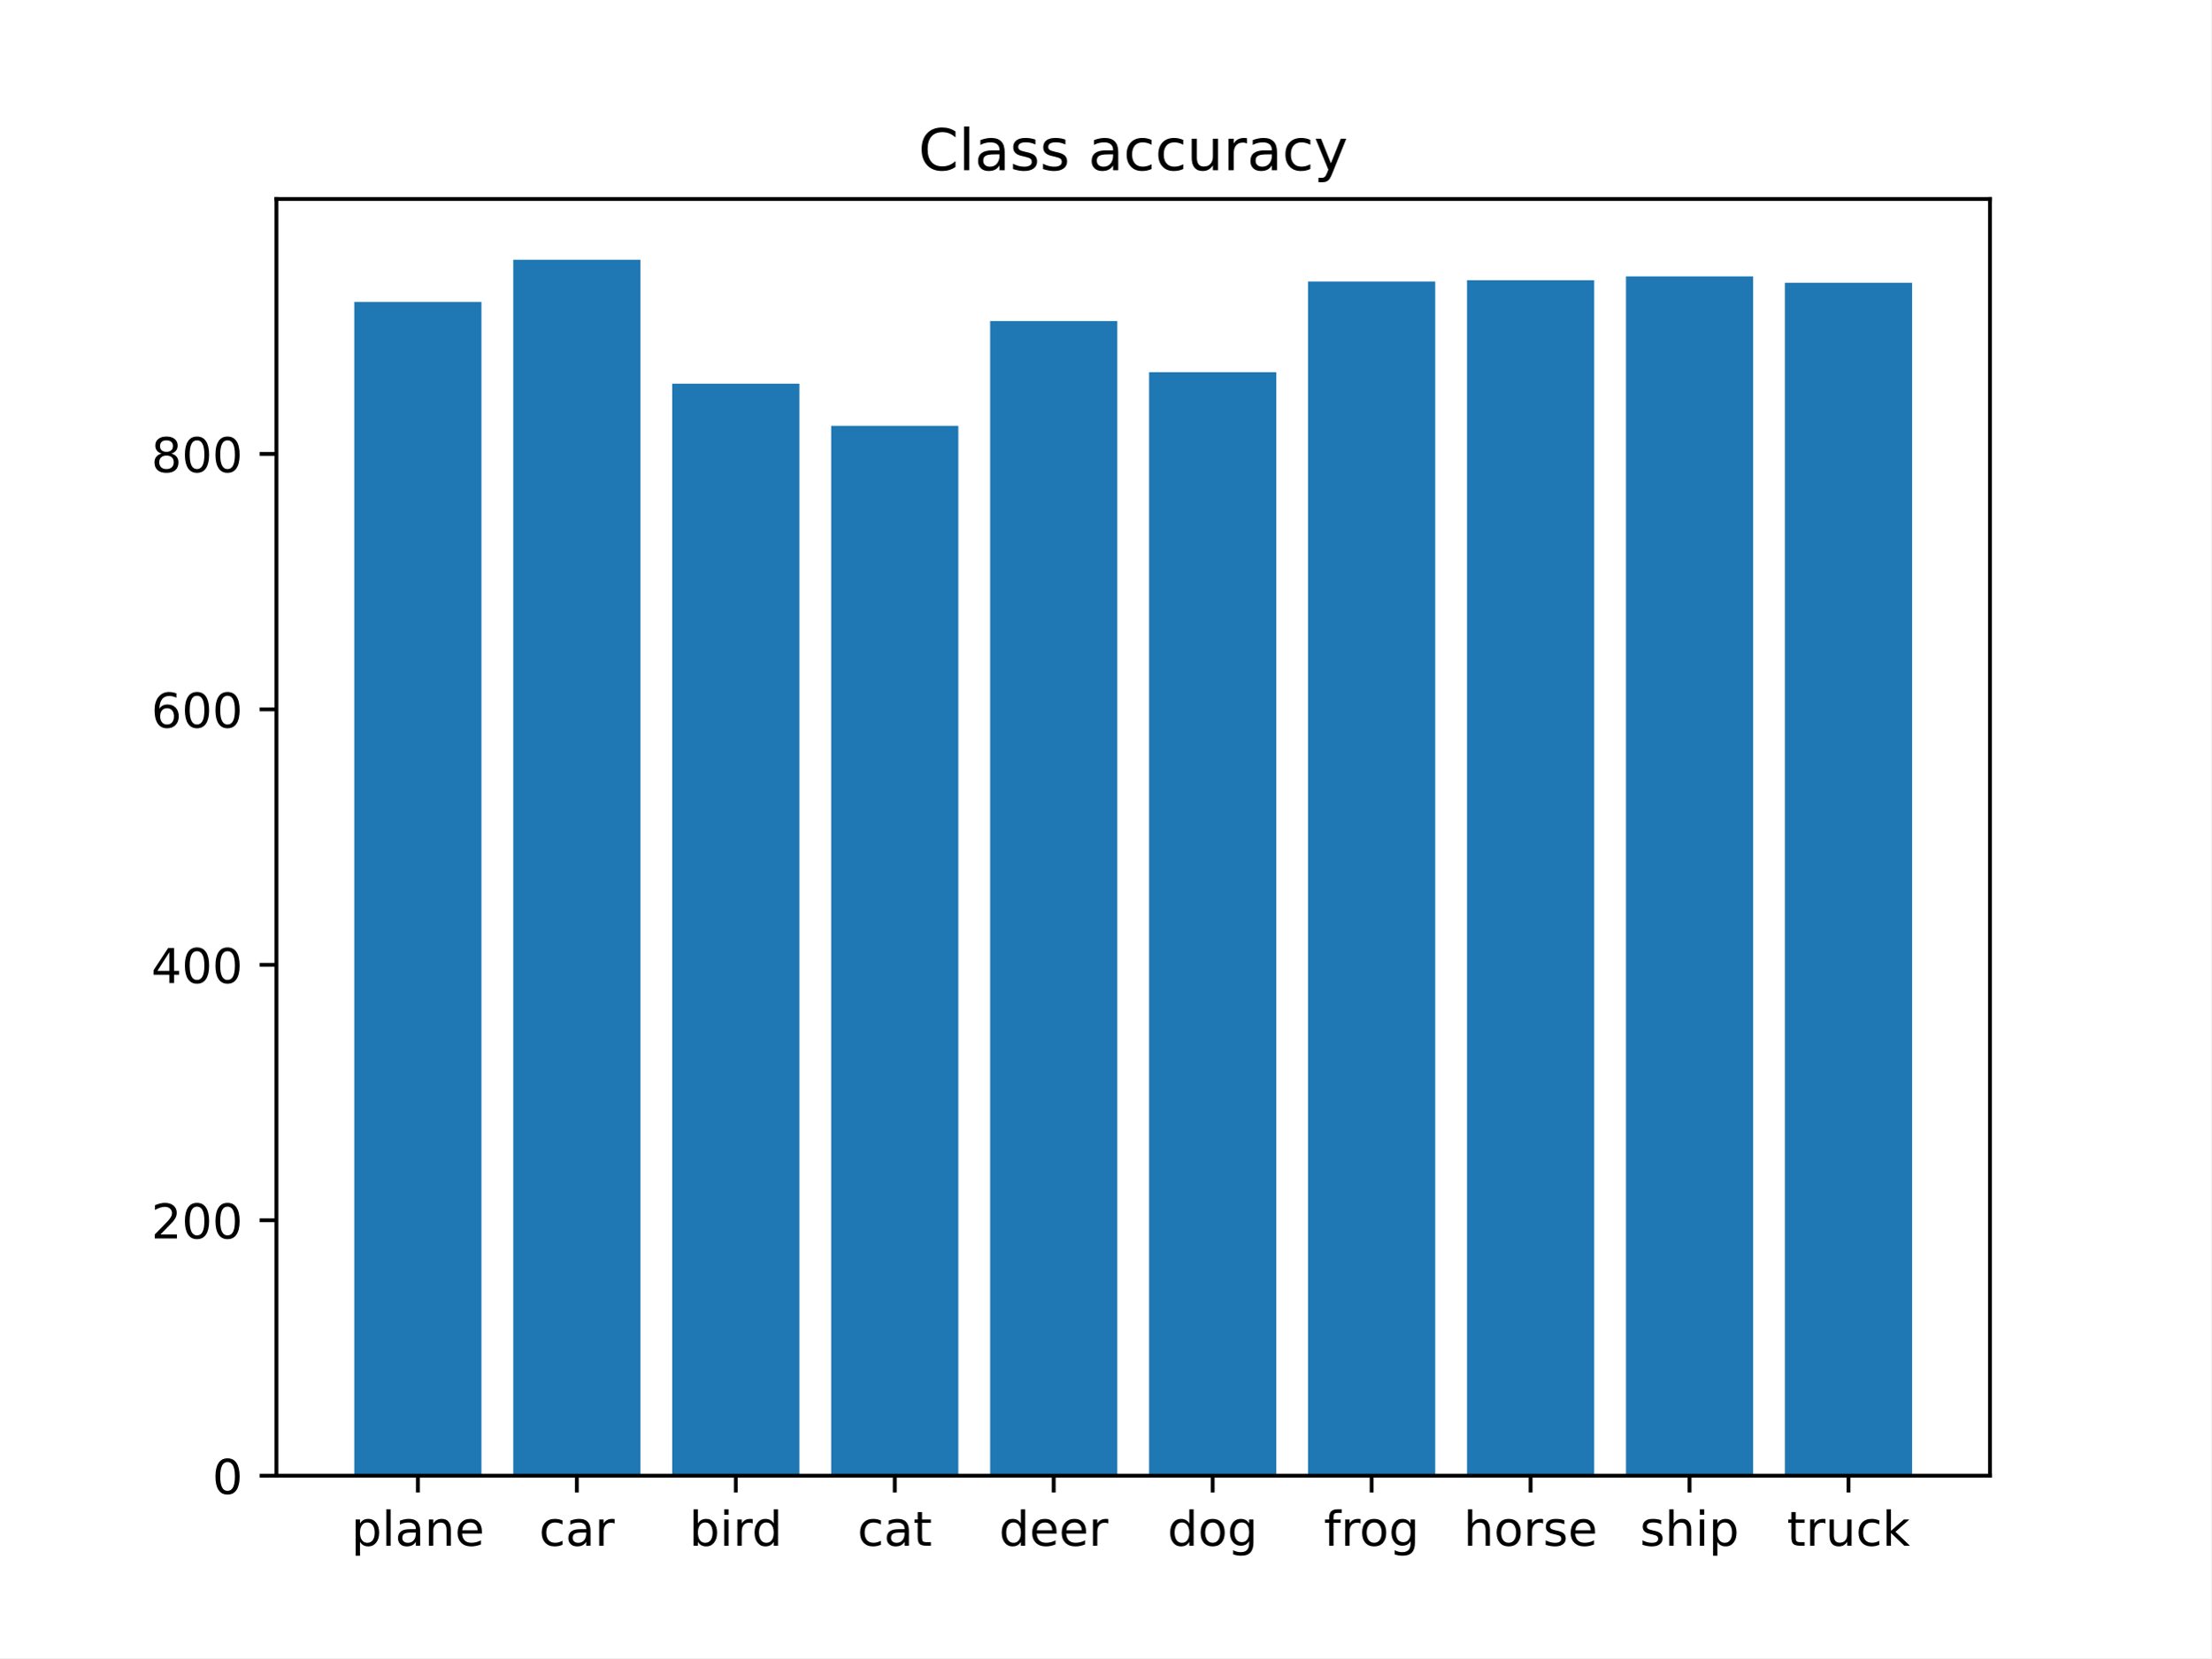
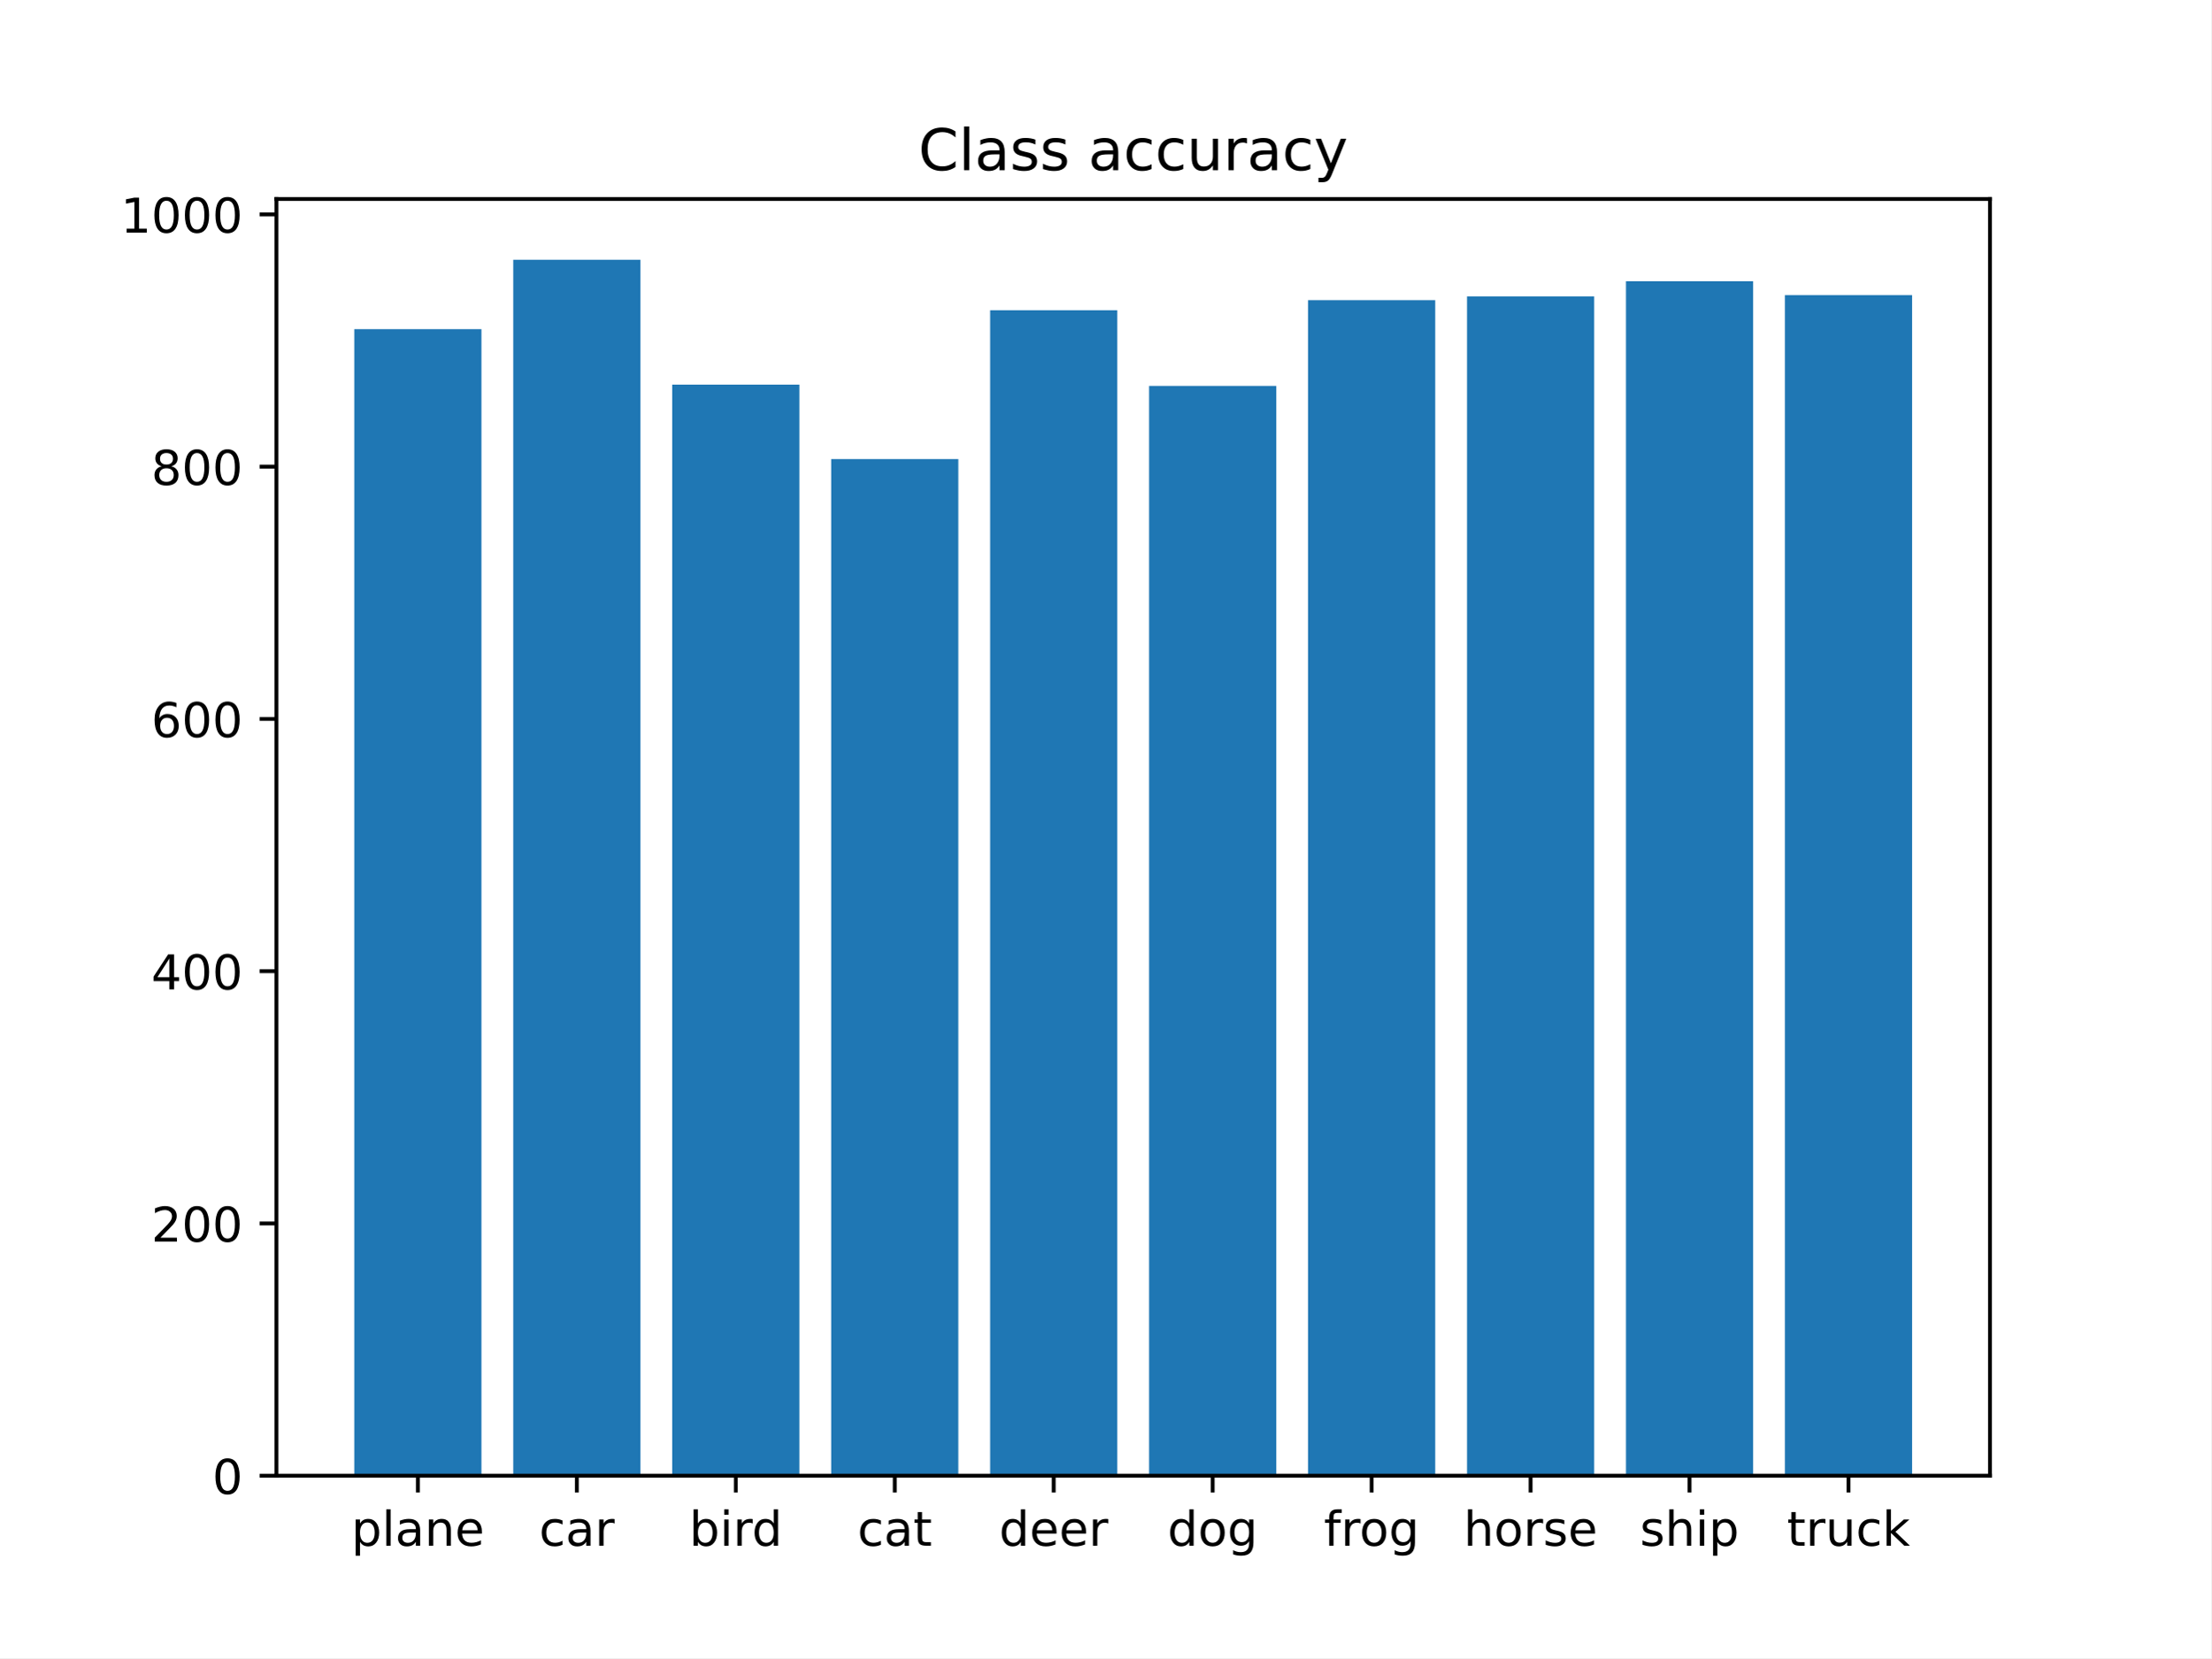
<svg xmlns="http://www.w3.org/2000/svg" xmlns:xlink="http://www.w3.org/1999/xlink" width="460.8pt" height="345.6pt" viewBox="0 0 460.8 345.6" version="1.1">
  <defs>
    <style type="text/css">*{stroke-linejoin: round; stroke-linecap: butt}</style>
  </defs>
  <g id="figure_1">
    <g id="patch_1">
      <path d="M 0 345.6  L 460.8 345.6  L 460.8 0  L 0 0  z " style="fill: #ffffff" />
    </g>
    <g id="axes_1">
      <g id="patch_2">
        <path d="M 57.6 307.584  L 414.72 307.584  L 414.72 41.472  L 57.6 41.472  z " style="fill: #ffffff" />
      </g>
      <g id="patch_3">
-         <path d="M 73.833 307.584  L 100.335 307.584  L 100.335 62.929  L 73.833 62.929  z " clip-path="url(#p539aebc00f)" style="fill: #1f77b4" />
+         <path d="M 73.833 307.584  L 100.335 307.584  L 100.335 68.604  L 73.833 68.604  z " clip-path="url(#p374403d636)" style="fill: #1f77b4" />
      </g>
      <g id="patch_4">
-         <path d="M 106.961 307.584  L 133.463 307.584  L 133.463 54.144  L 106.961 54.144  z " clip-path="url(#p539aebc00f)" style="fill: #1f77b4" />
+         <path d="M 106.961 307.584  L 133.463 307.584  L 133.463 54.144  L 106.961 54.144  z " clip-path="url(#p374403d636)" style="fill: #1f77b4" />
      </g>
      <g id="patch_5">
-         <path d="M 140.089 307.584  L 166.591 307.584  L 166.591 79.967  L 140.089 79.967  z " clip-path="url(#p539aebc00f)" style="fill: #1f77b4" />
+         <path d="M 140.089 307.584  L 166.591 307.584  L 166.591 80.172  L 140.089 80.172  z " clip-path="url(#p374403d636)" style="fill: #1f77b4" />
      </g>
      <g id="patch_6">
-         <path d="M 173.217 307.584  L 199.719 307.584  L 199.719 88.752  L 173.217 88.752  z " clip-path="url(#p539aebc00f)" style="fill: #1f77b4" />
+         <path d="M 173.217 307.584  L 199.719 307.584  L 199.719 95.683  L 173.217 95.683  z " clip-path="url(#p374403d636)" style="fill: #1f77b4" />
      </g>
      <g id="patch_7">
-         <path d="M 206.345 307.584  L 232.847 307.584  L 232.847 66.922  L 206.345 66.922  z " clip-path="url(#p539aebc00f)" style="fill: #1f77b4" />
+         <path d="M 206.345 307.584  L 232.847 307.584  L 232.847 64.66  L 206.345 64.66  z " clip-path="url(#p374403d636)" style="fill: #1f77b4" />
      </g>
      <g id="patch_8">
-         <path d="M 239.473 307.584  L 265.975 307.584  L 265.975 77.571  L 239.473 77.571  z " clip-path="url(#p539aebc00f)" style="fill: #1f77b4" />
+         <path d="M 239.473 307.584  L 265.975 307.584  L 265.975 80.434  L 239.473 80.434  z " clip-path="url(#p374403d636)" style="fill: #1f77b4" />
      </g>
      <g id="patch_9">
-         <path d="M 272.601 307.584  L 299.103 307.584  L 299.103 58.67  L 272.601 58.67  z " clip-path="url(#p539aebc00f)" style="fill: #1f77b4" />
+         <path d="M 272.601 307.584  L 299.103 307.584  L 299.103 62.557  L 272.601 62.557  z " clip-path="url(#p374403d636)" style="fill: #1f77b4" />
      </g>
      <g id="patch_10">
-         <path d="M 305.729 307.584  L 332.231 307.584  L 332.231 58.403  L 305.729 58.403  z " clip-path="url(#p539aebc00f)" style="fill: #1f77b4" />
+         <path d="M 305.729 307.584  L 332.231 307.584  L 332.231 61.768  L 305.729 61.768  z " clip-path="url(#p374403d636)" style="fill: #1f77b4" />
      </g>
      <g id="patch_11">
-         <path d="M 338.857 307.584  L 365.359 307.584  L 365.359 57.605  L 338.857 57.605  z " clip-path="url(#p539aebc00f)" style="fill: #1f77b4" />
+         <path d="M 338.857 307.584  L 365.359 307.584  L 365.359 58.613  L 338.857 58.613  z " clip-path="url(#p374403d636)" style="fill: #1f77b4" />
      </g>
      <g id="patch_12">
-         <path d="M 371.985 307.584  L 398.487 307.584  L 398.487 58.936  L 371.985 58.936  z " clip-path="url(#p539aebc00f)" style="fill: #1f77b4" />
+         <path d="M 371.985 307.584  L 398.487 307.584  L 398.487 61.505  L 371.985 61.505  z " clip-path="url(#p374403d636)" style="fill: #1f77b4" />
      </g>
      <g id="matplotlib.axis_1">
        <g id="xtick_1">
          <g id="line2d_1">
            <defs>
-               <path id="m3d5450ad80" d="M 0 0  L 0 3.5  " style="stroke: #000000; stroke-width: 0.8" />
+               <path id="mba33a8c2bb" d="M 0 0  L 0 3.5  " style="stroke: #000000; stroke-width: 0.8" />
            </defs>
            <g>
-               <use xlink:href="#m3d5450ad80" x="87.084" y="307.584" style="stroke: #000000; stroke-width: 0.8" />
+               <use xlink:href="#mba33a8c2bb" x="87.084" y="307.584" style="stroke: #000000; stroke-width: 0.8" />
            </g>
          </g>
          <g id="text_1">
            <g transform="translate(73.21128 322.1824)scale(0.1 -0.1)">
              <defs>
                <path id="DejaVuSans-70" d="M 1159 525  L 1159 -1331  L 581 -1331  L 581 3500  L 1159 3500  L 1159 2969  Q 1341 3281 1617 3432  Q 1894 3584 2278 3584  Q 2916 3584 3314 3078  Q 3713 2572 3713 1747  Q 3713 922 3314 415  Q 2916 -91 2278 -91  Q 1894 -91 1617 61  Q 1341 213 1159 525  z M 3116 1747  Q 3116 2381 2855 2742  Q 2594 3103 2138 3103  Q 1681 3103 1420 2742  Q 1159 2381 1159 1747  Q 1159 1113 1420 752  Q 1681 391 2138 391  Q 2594 391 2855 752  Q 3116 1113 3116 1747  z " transform="scale(0.015625)" />
                <path id="DejaVuSans-6c" d="M 603 4863  L 1178 4863  L 1178 0  L 603 0  L 603 4863  z " transform="scale(0.015625)" />
                <path id="DejaVuSans-61" d="M 2194 1759  Q 1497 1759 1228 1600  Q 959 1441 959 1056  Q 959 750 1161 570  Q 1363 391 1709 391  Q 2188 391 2477 730  Q 2766 1069 2766 1631  L 2766 1759  L 2194 1759  z M 3341 1997  L 3341 0  L 2766 0  L 2766 531  Q 2569 213 2275 61  Q 1981 -91 1556 -91  Q 1019 -91 701 211  Q 384 513 384 1019  Q 384 1609 779 1909  Q 1175 2209 1959 2209  L 2766 2209  L 2766 2266  Q 2766 2663 2505 2880  Q 2244 3097 1772 3097  Q 1472 3097 1187 3025  Q 903 2953 641 2809  L 641 3341  Q 956 3463 1253 3523  Q 1550 3584 1831 3584  Q 2591 3584 2966 3190  Q 3341 2797 3341 1997  z " transform="scale(0.015625)" />
                <path id="DejaVuSans-6e" d="M 3513 2113  L 3513 0  L 2938 0  L 2938 2094  Q 2938 2591 2744 2837  Q 2550 3084 2163 3084  Q 1697 3084 1428 2787  Q 1159 2491 1159 1978  L 1159 0  L 581 0  L 581 3500  L 1159 3500  L 1159 2956  Q 1366 3272 1645 3428  Q 1925 3584 2291 3584  Q 2894 3584 3203 3211  Q 3513 2838 3513 2113  z " transform="scale(0.015625)" />
                <path id="DejaVuSans-65" d="M 3597 1894  L 3597 1613  L 953 1613  Q 991 1019 1311 708  Q 1631 397 2203 397  Q 2534 397 2845 478  Q 3156 559 3463 722  L 3463 178  Q 3153 47 2828 -22  Q 2503 -91 2169 -91  Q 1331 -91 842 396  Q 353 884 353 1716  Q 353 2575 817 3079  Q 1281 3584 2069 3584  Q 2775 3584 3186 3129  Q 3597 2675 3597 1894  z M 3022 2063  Q 3016 2534 2758 2815  Q 2500 3097 2075 3097  Q 1594 3097 1305 2825  Q 1016 2553 972 2059  L 3022 2063  z " transform="scale(0.015625)" />
              </defs>
              <use xlink:href="#DejaVuSans-70" />
              <use xlink:href="#DejaVuSans-6c" x="63.477" />
              <use xlink:href="#DejaVuSans-61" x="91.26" />
              <use xlink:href="#DejaVuSans-6e" x="152.539" />
              <use xlink:href="#DejaVuSans-65" x="215.918" />
            </g>
          </g>
        </g>
        <g id="xtick_2">
          <g id="line2d_2">
            <g>
-               <use xlink:href="#m3d5450ad80" x="120.212" y="307.584" style="stroke: #000000; stroke-width: 0.8" />
+               <use xlink:href="#mba33a8c2bb" x="120.212" y="307.584" style="stroke: #000000; stroke-width: 0.8" />
            </g>
          </g>
          <g id="text_2">
            <g transform="translate(112.3432 322.1824)scale(0.1 -0.1)">
              <defs>
                <path id="DejaVuSans-63" d="M 3122 3366  L 3122 2828  Q 2878 2963 2633 3030  Q 2388 3097 2138 3097  Q 1578 3097 1268 2742  Q 959 2388 959 1747  Q 959 1106 1268 751  Q 1578 397 2138 397  Q 2388 397 2633 464  Q 2878 531 3122 666  L 3122 134  Q 2881 22 2623 -34  Q 2366 -91 2075 -91  Q 1284 -91 818 406  Q 353 903 353 1747  Q 353 2603 823 3093  Q 1294 3584 2113 3584  Q 2378 3584 2631 3529  Q 2884 3475 3122 3366  z " transform="scale(0.015625)" />
                <path id="DejaVuSans-72" d="M 2631 2963  Q 2534 3019 2420 3045  Q 2306 3072 2169 3072  Q 1681 3072 1420 2755  Q 1159 2438 1159 1844  L 1159 0  L 581 0  L 581 3500  L 1159 3500  L 1159 2956  Q 1341 3275 1631 3429  Q 1922 3584 2338 3584  Q 2397 3584 2469 3576  Q 2541 3569 2628 3553  L 2631 2963  z " transform="scale(0.015625)" />
              </defs>
              <use xlink:href="#DejaVuSans-63" />
              <use xlink:href="#DejaVuSans-61" x="54.98" />
              <use xlink:href="#DejaVuSans-72" x="116.26" />
            </g>
          </g>
        </g>
        <g id="xtick_3">
          <g id="line2d_3">
            <g>
-               <use xlink:href="#m3d5450ad80" x="153.34" y="307.584" style="stroke: #000000; stroke-width: 0.8" />
+               <use xlink:href="#mba33a8c2bb" x="153.34" y="307.584" style="stroke: #000000; stroke-width: 0.8" />
            </g>
          </g>
          <g id="text_3">
            <g transform="translate(143.6345 322.1824)scale(0.1 -0.1)">
              <defs>
                <path id="DejaVuSans-62" d="M 3116 1747  Q 3116 2381 2855 2742  Q 2594 3103 2138 3103  Q 1681 3103 1420 2742  Q 1159 2381 1159 1747  Q 1159 1113 1420 752  Q 1681 391 2138 391  Q 2594 391 2855 752  Q 3116 1113 3116 1747  z M 1159 2969  Q 1341 3281 1617 3432  Q 1894 3584 2278 3584  Q 2916 3584 3314 3078  Q 3713 2572 3713 1747  Q 3713 922 3314 415  Q 2916 -91 2278 -91  Q 1894 -91 1617 61  Q 1341 213 1159 525  L 1159 0  L 581 0  L 581 4863  L 1159 4863  L 1159 2969  z " transform="scale(0.015625)" />
                <path id="DejaVuSans-69" d="M 603 3500  L 1178 3500  L 1178 0  L 603 0  L 603 3500  z M 603 4863  L 1178 4863  L 1178 4134  L 603 4134  L 603 4863  z " transform="scale(0.015625)" />
                <path id="DejaVuSans-64" d="M 2906 2969  L 2906 4863  L 3481 4863  L 3481 0  L 2906 0  L 2906 525  Q 2725 213 2448 61  Q 2172 -91 1784 -91  Q 1150 -91 751 415  Q 353 922 353 1747  Q 353 2572 751 3078  Q 1150 3584 1784 3584  Q 2172 3584 2448 3432  Q 2725 3281 2906 2969  z M 947 1747  Q 947 1113 1208 752  Q 1469 391 1925 391  Q 2381 391 2643 752  Q 2906 1113 2906 1747  Q 2906 2381 2643 2742  Q 2381 3103 1925 3103  Q 1469 3103 1208 2742  Q 947 2381 947 1747  z " transform="scale(0.015625)" />
              </defs>
              <use xlink:href="#DejaVuSans-62" />
              <use xlink:href="#DejaVuSans-69" x="63.477" />
              <use xlink:href="#DejaVuSans-72" x="91.26" />
              <use xlink:href="#DejaVuSans-64" x="130.623" />
            </g>
          </g>
        </g>
        <g id="xtick_4">
          <g id="line2d_4">
            <g>
-               <use xlink:href="#m3d5450ad80" x="186.468" y="307.584" style="stroke: #000000; stroke-width: 0.8" />
+               <use xlink:href="#mba33a8c2bb" x="186.468" y="307.584" style="stroke: #000000; stroke-width: 0.8" />
            </g>
          </g>
          <g id="text_4">
            <g transform="translate(178.6945 322.1824)scale(0.1 -0.1)">
              <defs>
                <path id="DejaVuSans-74" d="M 1172 4494  L 1172 3500  L 2356 3500  L 2356 3053  L 1172 3053  L 1172 1153  Q 1172 725 1289 603  Q 1406 481 1766 481  L 2356 481  L 2356 0  L 1766 0  Q 1100 0 847 248  Q 594 497 594 1153  L 594 3053  L 172 3053  L 172 3500  L 594 3500  L 594 4494  L 1172 4494  z " transform="scale(0.015625)" />
              </defs>
              <use xlink:href="#DejaVuSans-63" />
              <use xlink:href="#DejaVuSans-61" x="54.98" />
              <use xlink:href="#DejaVuSans-74" x="116.26" />
            </g>
          </g>
        </g>
        <g id="xtick_5">
          <g id="line2d_5">
            <g>
-               <use xlink:href="#m3d5450ad80" x="219.596" y="307.584" style="stroke: #000000; stroke-width: 0.8" />
+               <use xlink:href="#mba33a8c2bb" x="219.596" y="307.584" style="stroke: #000000; stroke-width: 0.8" />
            </g>
          </g>
          <g id="text_5">
            <g transform="translate(208.2132 322.1824)scale(0.1 -0.1)">
              <use xlink:href="#DejaVuSans-64" />
              <use xlink:href="#DejaVuSans-65" x="63.477" />
              <use xlink:href="#DejaVuSans-65" x="125" />
              <use xlink:href="#DejaVuSans-72" x="186.523" />
            </g>
          </g>
        </g>
        <g id="xtick_6">
          <g id="line2d_6">
            <g>
-               <use xlink:href="#m3d5450ad80" x="252.724" y="307.584" style="stroke: #000000; stroke-width: 0.8" />
+               <use xlink:href="#mba33a8c2bb" x="252.724" y="307.584" style="stroke: #000000; stroke-width: 0.8" />
            </g>
          </g>
          <g id="text_6">
            <g transform="translate(243.3162 322.1824)scale(0.1 -0.1)">
              <defs>
                <path id="DejaVuSans-6f" d="M 1959 3097  Q 1497 3097 1228 2736  Q 959 2375 959 1747  Q 959 1119 1226 758  Q 1494 397 1959 397  Q 2419 397 2687 759  Q 2956 1122 2956 1747  Q 2956 2369 2687 2733  Q 2419 3097 1959 3097  z M 1959 3584  Q 2709 3584 3137 3096  Q 3566 2609 3566 1747  Q 3566 888 3137 398  Q 2709 -91 1959 -91  Q 1206 -91 779 398  Q 353 888 353 1747  Q 353 2609 779 3096  Q 1206 3584 1959 3584  z " transform="scale(0.015625)" />
                <path id="DejaVuSans-67" d="M 2906 1791  Q 2906 2416 2648 2759  Q 2391 3103 1925 3103  Q 1463 3103 1205 2759  Q 947 2416 947 1791  Q 947 1169 1205 825  Q 1463 481 1925 481  Q 2391 481 2648 825  Q 2906 1169 2906 1791  z M 3481 434  Q 3481 -459 3084 -895  Q 2688 -1331 1869 -1331  Q 1566 -1331 1297 -1286  Q 1028 -1241 775 -1147  L 775 -588  Q 1028 -725 1275 -790  Q 1522 -856 1778 -856  Q 2344 -856 2625 -561  Q 2906 -266 2906 331  L 2906 616  Q 2728 306 2450 153  Q 2172 0 1784 0  Q 1141 0 747 490  Q 353 981 353 1791  Q 353 2603 747 3093  Q 1141 3584 1784 3584  Q 2172 3584 2450 3431  Q 2728 3278 2906 2969  L 2906 3500  L 3481 3500  L 3481 434  z " transform="scale(0.015625)" />
              </defs>
              <use xlink:href="#DejaVuSans-64" />
              <use xlink:href="#DejaVuSans-6f" x="63.477" />
              <use xlink:href="#DejaVuSans-67" x="124.658" />
            </g>
          </g>
        </g>
        <g id="xtick_7">
          <g id="line2d_7">
            <g>
-               <use xlink:href="#m3d5450ad80" x="285.852" y="307.584" style="stroke: #000000; stroke-width: 0.8" />
+               <use xlink:href="#mba33a8c2bb" x="285.852" y="307.584" style="stroke: #000000; stroke-width: 0.8" />
            </g>
          </g>
          <g id="text_7">
            <g transform="translate(275.9153 322.1824)scale(0.1 -0.1)">
              <defs>
                <path id="DejaVuSans-66" d="M 2375 4863  L 2375 4384  L 1825 4384  Q 1516 4384 1395 4259  Q 1275 4134 1275 3809  L 1275 3500  L 2222 3500  L 2222 3053  L 1275 3053  L 1275 0  L 697 0  L 697 3053  L 147 3053  L 147 3500  L 697 3500  L 697 3744  Q 697 4328 969 4595  Q 1241 4863 1831 4863  L 2375 4863  z " transform="scale(0.015625)" />
              </defs>
              <use xlink:href="#DejaVuSans-66" />
              <use xlink:href="#DejaVuSans-72" x="35.205" />
              <use xlink:href="#DejaVuSans-6f" x="74.068" />
              <use xlink:href="#DejaVuSans-67" x="135.25" />
            </g>
          </g>
        </g>
        <g id="xtick_8">
          <g id="line2d_8">
            <g>
-               <use xlink:href="#m3d5450ad80" x="318.98" y="307.584" style="stroke: #000000; stroke-width: 0.8" />
+               <use xlink:href="#mba33a8c2bb" x="318.98" y="307.584" style="stroke: #000000; stroke-width: 0.8" />
            </g>
          </g>
          <g id="text_8">
            <g transform="translate(305.0152 322.1824)scale(0.1 -0.1)">
              <defs>
                <path id="DejaVuSans-68" d="M 3513 2113  L 3513 0  L 2938 0  L 2938 2094  Q 2938 2591 2744 2837  Q 2550 3084 2163 3084  Q 1697 3084 1428 2787  Q 1159 2491 1159 1978  L 1159 0  L 581 0  L 581 4863  L 1159 4863  L 1159 2956  Q 1366 3272 1645 3428  Q 1925 3584 2291 3584  Q 2894 3584 3203 3211  Q 3513 2838 3513 2113  z " transform="scale(0.015625)" />
                <path id="DejaVuSans-73" d="M 2834 3397  L 2834 2853  Q 2591 2978 2328 3040  Q 2066 3103 1784 3103  Q 1356 3103 1142 2972  Q 928 2841 928 2578  Q 928 2378 1081 2264  Q 1234 2150 1697 2047  L 1894 2003  Q 2506 1872 2764 1633  Q 3022 1394 3022 966  Q 3022 478 2636 193  Q 2250 -91 1575 -91  Q 1294 -91 989 -36  Q 684 19 347 128  L 347 722  Q 666 556 975 473  Q 1284 391 1588 391  Q 1994 391 2212 530  Q 2431 669 2431 922  Q 2431 1156 2273 1281  Q 2116 1406 1581 1522  L 1381 1569  Q 847 1681 609 1914  Q 372 2147 372 2553  Q 372 3047 722 3315  Q 1072 3584 1716 3584  Q 2034 3584 2315 3537  Q 2597 3491 2834 3397  z " transform="scale(0.015625)" />
              </defs>
              <use xlink:href="#DejaVuSans-68" />
              <use xlink:href="#DejaVuSans-6f" x="63.379" />
              <use xlink:href="#DejaVuSans-72" x="124.561" />
              <use xlink:href="#DejaVuSans-73" x="165.674" />
              <use xlink:href="#DejaVuSans-65" x="217.773" />
            </g>
          </g>
        </g>
        <g id="xtick_9">
          <g id="line2d_9">
            <g>
-               <use xlink:href="#m3d5450ad80" x="352.108" y="307.584" style="stroke: #000000; stroke-width: 0.8" />
+               <use xlink:href="#mba33a8c2bb" x="352.108" y="307.584" style="stroke: #000000; stroke-width: 0.8" />
            </g>
          </g>
          <g id="text_9">
            <g transform="translate(341.7713 322.1824)scale(0.1 -0.1)">
              <use xlink:href="#DejaVuSans-73" />
              <use xlink:href="#DejaVuSans-68" x="52.1" />
              <use xlink:href="#DejaVuSans-69" x="115.479" />
              <use xlink:href="#DejaVuSans-70" x="143.262" />
            </g>
          </g>
        </g>
        <g id="xtick_10">
          <g id="line2d_10">
            <g>
-               <use xlink:href="#m3d5450ad80" x="385.236" y="307.584" style="stroke: #000000; stroke-width: 0.8" />
+               <use xlink:href="#mba33a8c2bb" x="385.236" y="307.584" style="stroke: #000000; stroke-width: 0.8" />
            </g>
          </g>
          <g id="text_10">
            <g transform="translate(372.4072 322.1824)scale(0.1 -0.1)">
              <defs>
                <path id="DejaVuSans-75" d="M 544 1381  L 544 3500  L 1119 3500  L 1119 1403  Q 1119 906 1312 657  Q 1506 409 1894 409  Q 2359 409 2629 706  Q 2900 1003 2900 1516  L 2900 3500  L 3475 3500  L 3475 0  L 2900 0  L 2900 538  Q 2691 219 2414 64  Q 2138 -91 1772 -91  Q 1169 -91 856 284  Q 544 659 544 1381  z M 1991 3584  L 1991 3584  z " transform="scale(0.015625)" />
                <path id="DejaVuSans-6b" d="M 581 4863  L 1159 4863  L 1159 1991  L 2875 3500  L 3609 3500  L 1753 1863  L 3688 0  L 2938 0  L 1159 1709  L 1159 0  L 581 0  L 581 4863  z " transform="scale(0.015625)" />
              </defs>
              <use xlink:href="#DejaVuSans-74" />
              <use xlink:href="#DejaVuSans-72" x="39.209" />
              <use xlink:href="#DejaVuSans-75" x="80.322" />
              <use xlink:href="#DejaVuSans-63" x="143.701" />
              <use xlink:href="#DejaVuSans-6b" x="198.682" />
            </g>
          </g>
        </g>
      </g>
      <g id="matplotlib.axis_2">
        <g id="ytick_1">
          <g id="line2d_11">
            <defs>
-               <path id="m40778fff17" d="M 0 0  L -3.5 0  " style="stroke: #000000; stroke-width: 0.8" />
+               <path id="mbe0c9a5e4e" d="M 0 0  L -3.5 0  " style="stroke: #000000; stroke-width: 0.8" />
            </defs>
            <g>
-               <use xlink:href="#m40778fff17" x="57.6" y="307.584" style="stroke: #000000; stroke-width: 0.8" />
+               <use xlink:href="#mbe0c9a5e4e" x="57.6" y="307.584" style="stroke: #000000; stroke-width: 0.8" />
            </g>
          </g>
          <g id="text_11">
            <g transform="translate(44.2375 311.3832)scale(0.1 -0.1)">
              <defs>
                <path id="DejaVuSans-30" d="M 2034 4250  Q 1547 4250 1301 3770  Q 1056 3291 1056 2328  Q 1056 1369 1301 889  Q 1547 409 2034 409  Q 2525 409 2770 889  Q 3016 1369 3016 2328  Q 3016 3291 2770 3770  Q 2525 4250 2034 4250  z M 2034 4750  Q 2819 4750 3233 4129  Q 3647 3509 3647 2328  Q 3647 1150 3233 529  Q 2819 -91 2034 -91  Q 1250 -91 836 529  Q 422 1150 422 2328  Q 422 3509 836 4129  Q 1250 4750 2034 4750  z " transform="scale(0.015625)" />
              </defs>
              <use xlink:href="#DejaVuSans-30" />
            </g>
          </g>
        </g>
        <g id="ytick_2">
          <g id="line2d_12">
            <g>
-               <use xlink:href="#m40778fff17" x="57.6" y="254.34" style="stroke: #000000; stroke-width: 0.8" />
+               <use xlink:href="#mbe0c9a5e4e" x="57.6" y="255.003" style="stroke: #000000; stroke-width: 0.8" />
            </g>
          </g>
          <g id="text_12">
-             <g transform="translate(31.5125 258.1395)scale(0.1 -0.1)">
+             <g transform="translate(31.5125 258.8023)scale(0.1 -0.1)">
              <defs>
                <path id="DejaVuSans-32" d="M 1228 531  L 3431 531  L 3431 0  L 469 0  L 469 531  Q 828 903 1448 1529  Q 2069 2156 2228 2338  Q 2531 2678 2651 2914  Q 2772 3150 2772 3378  Q 2772 3750 2511 3984  Q 2250 4219 1831 4219  Q 1534 4219 1204 4116  Q 875 4013 500 3803  L 500 4441  Q 881 4594 1212 4672  Q 1544 4750 1819 4750  Q 2544 4750 2975 4387  Q 3406 4025 3406 3419  Q 3406 3131 3298 2873  Q 3191 2616 2906 2266  Q 2828 2175 2409 1742  Q 1991 1309 1228 531  z " transform="scale(0.015625)" />
              </defs>
              <use xlink:href="#DejaVuSans-32" />
              <use xlink:href="#DejaVuSans-30" x="63.623" />
              <use xlink:href="#DejaVuSans-30" x="127.246" />
            </g>
          </g>
        </g>
        <g id="ytick_3">
          <g id="line2d_13">
            <g>
-               <use xlink:href="#m40778fff17" x="57.6" y="201.097" style="stroke: #000000; stroke-width: 0.8" />
+               <use xlink:href="#mbe0c9a5e4e" x="57.6" y="202.422" style="stroke: #000000; stroke-width: 0.8" />
            </g>
          </g>
          <g id="text_13">
-             <g transform="translate(31.5125 204.8958)scale(0.1 -0.1)">
+             <g transform="translate(31.5125 206.2214)scale(0.1 -0.1)">
              <defs>
                <path id="DejaVuSans-34" d="M 2419 4116  L 825 1625  L 2419 1625  L 2419 4116  z M 2253 4666  L 3047 4666  L 3047 1625  L 3713 1625  L 3713 1100  L 3047 1100  L 3047 0  L 2419 0  L 2419 1100  L 313 1100  L 313 1709  L 2253 4666  z " transform="scale(0.015625)" />
              </defs>
              <use xlink:href="#DejaVuSans-34" />
              <use xlink:href="#DejaVuSans-30" x="63.623" />
              <use xlink:href="#DejaVuSans-30" x="127.246" />
            </g>
          </g>
        </g>
        <g id="ytick_4">
          <g id="line2d_14">
            <g>
-               <use xlink:href="#m40778fff17" x="57.6" y="147.853" style="stroke: #000000; stroke-width: 0.8" />
+               <use xlink:href="#mbe0c9a5e4e" x="57.6" y="149.841" style="stroke: #000000; stroke-width: 0.8" />
            </g>
          </g>
          <g id="text_14">
-             <g transform="translate(31.5125 151.6521)scale(0.1 -0.1)">
+             <g transform="translate(31.5125 153.6405)scale(0.1 -0.1)">
              <defs>
                <path id="DejaVuSans-36" d="M 2113 2584  Q 1688 2584 1439 2293  Q 1191 2003 1191 1497  Q 1191 994 1439 701  Q 1688 409 2113 409  Q 2538 409 2786 701  Q 3034 994 3034 1497  Q 3034 2003 2786 2293  Q 2538 2584 2113 2584  z M 3366 4563  L 3366 3988  Q 3128 4100 2886 4159  Q 2644 4219 2406 4219  Q 1781 4219 1451 3797  Q 1122 3375 1075 2522  Q 1259 2794 1537 2939  Q 1816 3084 2150 3084  Q 2853 3084 3261 2657  Q 3669 2231 3669 1497  Q 3669 778 3244 343  Q 2819 -91 2113 -91  Q 1303 -91 875 529  Q 447 1150 447 2328  Q 447 3434 972 4092  Q 1497 4750 2381 4750  Q 2619 4750 2861 4703  Q 3103 4656 3366 4563  z " transform="scale(0.015625)" />
              </defs>
              <use xlink:href="#DejaVuSans-36" />
              <use xlink:href="#DejaVuSans-30" x="63.623" />
              <use xlink:href="#DejaVuSans-30" x="127.246" />
            </g>
          </g>
        </g>
        <g id="ytick_5">
          <g id="line2d_15">
            <g>
-               <use xlink:href="#m40778fff17" x="57.6" y="94.609" style="stroke: #000000; stroke-width: 0.8" />
+               <use xlink:href="#mbe0c9a5e4e" x="57.6" y="97.26" style="stroke: #000000; stroke-width: 0.8" />
            </g>
          </g>
          <g id="text_15">
-             <g transform="translate(31.5125 98.40843)scale(0.1 -0.1)">
+             <g transform="translate(31.5125 101.0596)scale(0.1 -0.1)">
              <defs>
                <path id="DejaVuSans-38" d="M 2034 2216  Q 1584 2216 1326 1975  Q 1069 1734 1069 1313  Q 1069 891 1326 650  Q 1584 409 2034 409  Q 2484 409 2743 651  Q 3003 894 3003 1313  Q 3003 1734 2745 1975  Q 2488 2216 2034 2216  z M 1403 2484  Q 997 2584 770 2862  Q 544 3141 544 3541  Q 544 4100 942 4425  Q 1341 4750 2034 4750  Q 2731 4750 3128 4425  Q 3525 4100 3525 3541  Q 3525 3141 3298 2862  Q 3072 2584 2669 2484  Q 3125 2378 3379 2068  Q 3634 1759 3634 1313  Q 3634 634 3220 271  Q 2806 -91 2034 -91  Q 1263 -91 848 271  Q 434 634 434 1313  Q 434 1759 690 2068  Q 947 2378 1403 2484  z M 1172 3481  Q 1172 3119 1398 2916  Q 1625 2713 2034 2713  Q 2441 2713 2670 2916  Q 2900 3119 2900 3481  Q 2900 3844 2670 4047  Q 2441 4250 2034 4250  Q 1625 4250 1398 4047  Q 1172 3844 1172 3481  z " transform="scale(0.015625)" />
              </defs>
              <use xlink:href="#DejaVuSans-38" />
              <use xlink:href="#DejaVuSans-30" x="63.623" />
              <use xlink:href="#DejaVuSans-30" x="127.246" />
+             </g>
+           </g>
+         </g>
+         <g id="ytick_6">
+           <g id="line2d_16">
+             <g>
+               <use xlink:href="#mbe0c9a5e4e" x="57.6" y="44.679" style="stroke: #000000; stroke-width: 0.8" />
+             </g>
+           </g>
+           <g id="text_16">
+             <g transform="translate(25.15 48.47865)scale(0.1 -0.1)">
+               <defs>
+                 <path id="DejaVuSans-31" d="M 794 531  L 1825 531  L 1825 4091  L 703 3866  L 703 4441  L 1819 4666  L 2450 4666  L 2450 531  L 3481 531  L 3481 0  L 794 0  L 794 531  z " transform="scale(0.015625)" />
+               </defs>
+               <use xlink:href="#DejaVuSans-31" />
+               <use xlink:href="#DejaVuSans-30" x="63.623" />
+               <use xlink:href="#DejaVuSans-30" x="127.246" />
+               <use xlink:href="#DejaVuSans-30" x="190.869" />
            </g>
          </g>
        </g>
      </g>
      <g id="patch_13">
        <path d="M 57.6 307.584  L 57.6 41.472  " style="fill: none; stroke: #000000; stroke-width: 0.8; stroke-linejoin: miter; stroke-linecap: square" />
      </g>
      <g id="patch_14">
        <path d="M 414.72 307.584  L 414.72 41.472  " style="fill: none; stroke: #000000; stroke-width: 0.8; stroke-linejoin: miter; stroke-linecap: square" />
      </g>
      <g id="patch_15">
        <path d="M 57.6 307.584  L 414.72 307.584  " style="fill: none; stroke: #000000; stroke-width: 0.8; stroke-linejoin: miter; stroke-linecap: square" />
      </g>
      <g id="patch_16">
        <path d="M 57.6 41.472  L 414.72 41.472  " style="fill: none; stroke: #000000; stroke-width: 0.8; stroke-linejoin: miter; stroke-linecap: square" />
      </g>
-       <g id="text_16">
+       <g id="text_17">
        <g transform="translate(191.3972 35.472)scale(0.12 -0.12)">
          <defs>
            <path id="DejaVuSans-43" d="M 4122 4306  L 4122 3641  Q 3803 3938 3442 4084  Q 3081 4231 2675 4231  Q 1875 4231 1450 3742  Q 1025 3253 1025 2328  Q 1025 1406 1450 917  Q 1875 428 2675 428  Q 3081 428 3442 575  Q 3803 722 4122 1019  L 4122 359  Q 3791 134 3420 21  Q 3050 -91 2638 -91  Q 1578 -91 968 557  Q 359 1206 359 2328  Q 359 3453 968 4101  Q 1578 4750 2638 4750  Q 3056 4750 3426 4639  Q 3797 4528 4122 4306  z " transform="scale(0.015625)" />
            <path id="DejaVuSans-20" transform="scale(0.015625)" />
            <path id="DejaVuSans-79" d="M 2059 -325  Q 1816 -950 1584 -1140  Q 1353 -1331 966 -1331  L 506 -1331  L 506 -850  L 844 -850  Q 1081 -850 1212 -737  Q 1344 -625 1503 -206  L 1606 56  L 191 3500  L 800 3500  L 1894 763  L 2988 3500  L 3597 3500  L 2059 -325  z " transform="scale(0.015625)" />
          </defs>
          <use xlink:href="#DejaVuSans-43" />
          <use xlink:href="#DejaVuSans-6c" x="69.824" />
          <use xlink:href="#DejaVuSans-61" x="97.607" />
          <use xlink:href="#DejaVuSans-73" x="158.887" />
          <use xlink:href="#DejaVuSans-73" x="210.986" />
          <use xlink:href="#DejaVuSans-20" x="263.086" />
          <use xlink:href="#DejaVuSans-61" x="294.873" />
          <use xlink:href="#DejaVuSans-63" x="356.152" />
          <use xlink:href="#DejaVuSans-63" x="411.133" />
          <use xlink:href="#DejaVuSans-75" x="466.113" />
          <use xlink:href="#DejaVuSans-72" x="529.492" />
          <use xlink:href="#DejaVuSans-61" x="570.605" />
          <use xlink:href="#DejaVuSans-63" x="631.885" />
          <use xlink:href="#DejaVuSans-79" x="686.865" />
        </g>
      </g>
    </g>
  </g>
  <defs>
-     <clipPath id="p539aebc00f">
+     <clipPath id="p374403d636">
      <rect x="57.6" y="41.472" width="357.12" height="266.112" />
    </clipPath>
  </defs>
</svg>
